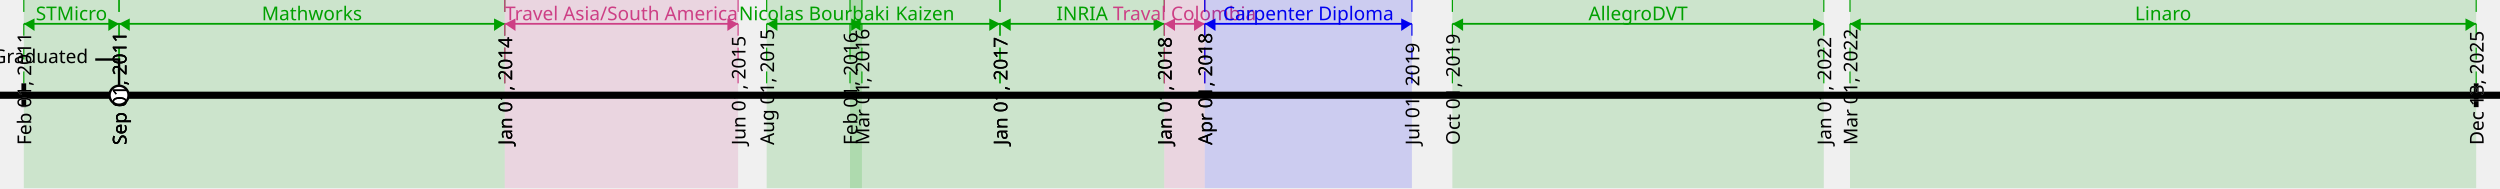
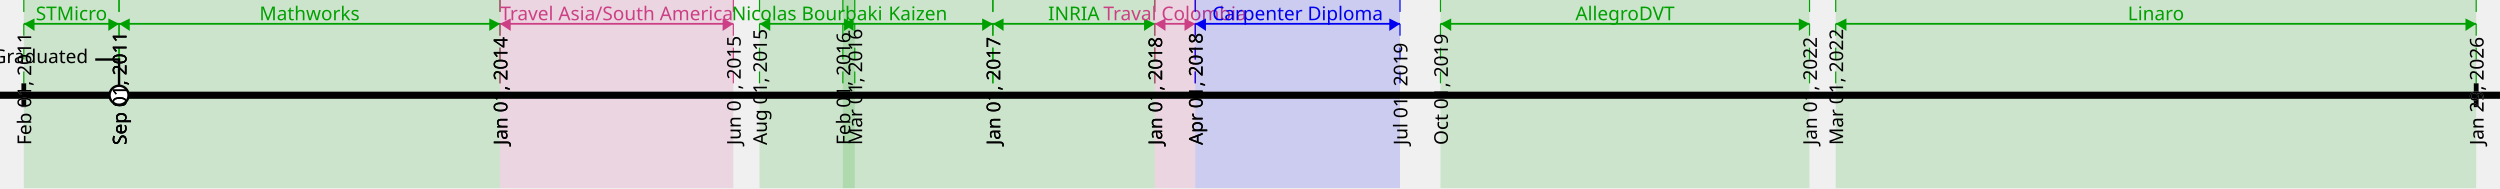
<svg xmlns="http://www.w3.org/2000/svg" baseProfile="full" height="79.0" version="1.1" width="1050">
  <defs>
    <marker id="id1" markerHeight="10" markerWidth="10" orient="auto" refX="0" refY="3">
      <path d="M6,0 L6,7 L0,3 L6,0" fill="#00A000" />
    </marker>
    <marker id="id2" markerHeight="10" markerWidth="10" orient="auto" refX="6" refY="3">
      <path d="M0,0 L0,7 L6,3 L0,0" fill="#00A000" />
    </marker>
    <marker id="id3" markerHeight="10" markerWidth="10" orient="auto" refX="0" refY="3">
      <path d="M6,0 L6,7 L0,3 L6,0" fill="#CD3F85" />
    </marker>
    <marker id="id4" markerHeight="10" markerWidth="10" orient="auto" refX="6" refY="3">
      <path d="M0,0 L0,7 L6,3 L0,0" fill="#CD3F85" />
    </marker>
    <marker id="id5" markerHeight="10" markerWidth="10" orient="auto" refX="0" refY="3">
      <path d="M6,0 L6,7 L0,3 L6,0" fill="#0000F0" />
    </marker>
    <marker id="id6" markerHeight="10" markerWidth="10" orient="auto" refX="6" refY="3">
      <path d="M0,0 L0,7 L6,3 L0,0" fill="#0000F0" />
    </marker>
  </defs>
  <rect fill="#00A000" fill-opacity="0.15" height="79.0" width="40" x="10" y="0" />
  <line stroke="#00A000" stroke-dasharray="5 5" stroke-width="0.5" x1="10" x2="10" y1="0" y2="40" />
  <line stroke="#00A000" stroke-dasharray="5 5" stroke-width="0.5" x1="50" x2="50" y1="0" y2="40" />
  <line marker-end="url(#id2)" marker-start="url(#id1)" stroke="#00A000" stroke-width="0.75" x1="10" x2="50" y1="10" y2="10" />
  <text fill="#00A000" font-family="Helevetica" font-size="6pt" stroke="none" text-anchor="middle" x="30.0" y="8.5">STMicro</text>
-   <rect fill="#00A000" fill-opacity="0.15" height="79.0" width="162" x="50" y="0" />
+   <rect fill="#00A000" fill-opacity="0.15" height="79.0" width="160" x="50" y="0" />
  <line stroke="#00A000" stroke-dasharray="5 5" stroke-width="0.5" x1="50" x2="50" y1="0" y2="40" />
-   <line stroke="#00A000" stroke-dasharray="5 5" stroke-width="0.5" x1="212" x2="212" y1="0" y2="40" />
-   <line marker-end="url(#id2)" marker-start="url(#id1)" stroke="#00A000" stroke-width="0.75" x1="50" x2="212" y1="10" y2="10" />
-   <text fill="#00A000" font-family="Helevetica" font-size="6pt" stroke="none" text-anchor="middle" x="131.0" y="8.5">Mathworks</text>
-   <rect fill="#CD3F85" fill-opacity="0.15" height="79.0" width="98" x="212" y="0" />
-   <line stroke="#CD3F85" stroke-dasharray="5 5" stroke-width="0.5" x1="212" x2="212" y1="0" y2="40" />
-   <line stroke="#CD3F85" stroke-dasharray="5 5" stroke-width="0.5" x1="310" x2="310" y1="0" y2="40" />
-   <line marker-end="url(#id4)" marker-start="url(#id3)" stroke="#CD3F85" stroke-width="0.75" x1="212" x2="310" y1="10" y2="10" />
-   <text fill="#CD3F85" font-family="Helevetica" font-size="6pt" stroke="none" text-anchor="middle" x="261.0" y="8.5">Travel Asia/South America</text>
-   <rect fill="#00A000" fill-opacity="0.15" height="79.0" width="40" x="322" y="0" />
-   <line stroke="#00A000" stroke-dasharray="5 5" stroke-width="0.5" x1="322" x2="322" y1="0" y2="40" />
-   <line stroke="#00A000" stroke-dasharray="5 5" stroke-width="0.5" x1="362" x2="362" y1="0" y2="40" />
-   <line marker-end="url(#id2)" marker-start="url(#id1)" stroke="#00A000" stroke-width="0.75" x1="322" x2="362" y1="10" y2="10" />
-   <text fill="#00A000" font-family="Helevetica" font-size="6pt" stroke="none" text-anchor="middle" x="342.0" y="8.5">Nicolas Bourbaki</text>
-   <rect fill="#00A000" fill-opacity="0.15" height="79.0" width="63" x="357" y="0" />
-   <line stroke="#00A000" stroke-dasharray="5 5" stroke-width="0.5" x1="357" x2="357" y1="0" y2="40" />
-   <line stroke="#00A000" stroke-dasharray="5 5" stroke-width="0.5" x1="420" x2="420" y1="0" y2="40" />
-   <line marker-end="url(#id2)" marker-start="url(#id1)" stroke="#00A000" stroke-width="0.75" x1="357" x2="420" y1="10" y2="10" />
-   <text fill="#00A000" font-family="Helevetica" font-size="6pt" stroke="none" text-anchor="middle" x="388.5" y="8.5">Kaizen</text>
-   <rect fill="#00A000" fill-opacity="0.15" height="79.0" width="69" x="420" y="0" />
-   <line stroke="#00A000" stroke-dasharray="5 5" stroke-width="0.5" x1="420" x2="420" y1="0" y2="40" />
-   <line stroke="#00A000" stroke-dasharray="5 5" stroke-width="0.5" x1="489" x2="489" y1="0" y2="40" />
-   <line marker-end="url(#id2)" marker-start="url(#id1)" stroke="#00A000" stroke-width="0.75" x1="420" x2="489" y1="10" y2="10" />
-   <text fill="#00A000" font-family="Helevetica" font-size="6pt" stroke="none" text-anchor="middle" x="454.5" y="8.5">INRIA</text>
-   <rect fill="#CD3F85" fill-opacity="0.15" height="79.0" width="17" x="489" y="0" />
-   <line stroke="#CD3F85" stroke-dasharray="5 5" stroke-width="0.5" x1="489" x2="489" y1="0" y2="40" />
-   <line stroke="#CD3F85" stroke-dasharray="5 5" stroke-width="0.5" x1="506" x2="506" y1="0" y2="40" />
-   <line marker-end="url(#id4)" marker-start="url(#id3)" stroke="#CD3F85" stroke-width="0.75" x1="489" x2="506" y1="10" y2="10" />
-   <text fill="#CD3F85" font-family="Helevetica" font-size="6pt" stroke="none" text-anchor="middle" x="497.5" y="8.5">Traval Colombia</text>
-   <rect fill="#0000F0" fill-opacity="0.15" height="79.0" width="87" x="506" y="0" />
-   <line stroke="#0000F0" stroke-dasharray="5 5" stroke-width="0.5" x1="506" x2="506" y1="0" y2="40" />
-   <line stroke="#0000F0" stroke-dasharray="5 5" stroke-width="0.5" x1="593" x2="593" y1="0" y2="40" />
-   <line marker-end="url(#id6)" marker-start="url(#id5)" stroke="#0000F0" stroke-width="0.75" x1="506" x2="593" y1="10" y2="10" />
-   <text fill="#0000F0" font-family="Helevetica" font-size="6pt" stroke="none" text-anchor="middle" x="549.5" y="8.5">Carpenter Diploma</text>
-   <rect fill="#00A000" fill-opacity="0.15" height="79.0" width="156" x="610" y="0" />
-   <line stroke="#00A000" stroke-dasharray="5 5" stroke-width="0.5" x1="610" x2="610" y1="0" y2="40" />
-   <line stroke="#00A000" stroke-dasharray="5 5" stroke-width="0.5" x1="766" x2="766" y1="0" y2="40" />
-   <line marker-end="url(#id2)" marker-start="url(#id1)" stroke="#00A000" stroke-width="0.75" x1="610" x2="766" y1="10" y2="10" />
-   <text fill="#00A000" font-family="Helevetica" font-size="6pt" stroke="none" text-anchor="middle" x="688.0" y="8.5">AllegroDVT</text>
-   <rect fill="#00A000" fill-opacity="0.15" height="79.0" width="263" x="777" y="0" />
-   <line stroke="#00A000" stroke-dasharray="5 5" stroke-width="0.5" x1="777" x2="777" y1="0" y2="40" />
+   <line stroke="#00A000" stroke-dasharray="5 5" stroke-width="0.5" x1="210" x2="210" y1="0" y2="40" />
+   <line marker-end="url(#id2)" marker-start="url(#id1)" stroke="#00A000" stroke-width="0.75" x1="50" x2="210" y1="10" y2="10" />
+   <text fill="#00A000" font-family="Helevetica" font-size="6pt" stroke="none" text-anchor="middle" x="130.0" y="8.5">Mathworks</text>
+   <rect fill="#CD3F85" fill-opacity="0.15" height="79.0" width="98" x="210" y="0" />
+   <line stroke="#CD3F85" stroke-dasharray="5 5" stroke-width="0.5" x1="210" x2="210" y1="0" y2="40" />
+   <line stroke="#CD3F85" stroke-dasharray="5 5" stroke-width="0.5" x1="308" x2="308" y1="0" y2="40" />
+   <line marker-end="url(#id4)" marker-start="url(#id3)" stroke="#CD3F85" stroke-width="0.75" x1="210" x2="308" y1="10" y2="10" />
+   <text fill="#CD3F85" font-family="Helevetica" font-size="6pt" stroke="none" text-anchor="middle" x="259.0" y="8.5">Travel Asia/South America</text>
+   <rect fill="#00A000" fill-opacity="0.15" height="79.0" width="40" x="319" y="0" />
+   <line stroke="#00A000" stroke-dasharray="5 5" stroke-width="0.5" x1="319" x2="319" y1="0" y2="40" />
+   <line stroke="#00A000" stroke-dasharray="5 5" stroke-width="0.5" x1="359" x2="359" y1="0" y2="40" />
+   <line marker-end="url(#id2)" marker-start="url(#id1)" stroke="#00A000" stroke-width="0.75" x1="319" x2="359" y1="10" y2="10" />
+   <text fill="#00A000" font-family="Helevetica" font-size="6pt" stroke="none" text-anchor="middle" x="339.0" y="8.5">Nicolas Bourbaki</text>
+   <rect fill="#00A000" fill-opacity="0.15" height="79.0" width="63" x="354" y="0" />
+   <line stroke="#00A000" stroke-dasharray="5 5" stroke-width="0.5" x1="354" x2="354" y1="0" y2="40" />
+   <line stroke="#00A000" stroke-dasharray="5 5" stroke-width="0.5" x1="417" x2="417" y1="0" y2="40" />
+   <line marker-end="url(#id2)" marker-start="url(#id1)" stroke="#00A000" stroke-width="0.75" x1="354" x2="417" y1="10" y2="10" />
+   <text fill="#00A000" font-family="Helevetica" font-size="6pt" stroke="none" text-anchor="middle" x="385.5" y="8.5">Kaizen</text>
+   <rect fill="#00A000" fill-opacity="0.15" height="79.0" width="68" x="417" y="0" />
+   <line stroke="#00A000" stroke-dasharray="5 5" stroke-width="0.5" x1="417" x2="417" y1="0" y2="40" />
+   <line stroke="#00A000" stroke-dasharray="5 5" stroke-width="0.5" x1="485" x2="485" y1="0" y2="40" />
+   <line marker-end="url(#id2)" marker-start="url(#id1)" stroke="#00A000" stroke-width="0.75" x1="417" x2="485" y1="10" y2="10" />
+   <text fill="#00A000" font-family="Helevetica" font-size="6pt" stroke="none" text-anchor="middle" x="451.0" y="8.5">INRIA</text>
+   <rect fill="#CD3F85" fill-opacity="0.15" height="79.0" width="17" x="485" y="0" />
+   <line stroke="#CD3F85" stroke-dasharray="5 5" stroke-width="0.5" x1="485" x2="485" y1="0" y2="40" />
+   <line stroke="#CD3F85" stroke-dasharray="5 5" stroke-width="0.5" x1="502" x2="502" y1="0" y2="40" />
+   <line marker-end="url(#id4)" marker-start="url(#id3)" stroke="#CD3F85" stroke-width="0.75" x1="485" x2="502" y1="10" y2="10" />
+   <text fill="#CD3F85" font-family="Helevetica" font-size="6pt" stroke="none" text-anchor="middle" x="493.5" y="8.5">Traval Colombia</text>
+   <rect fill="#0000F0" fill-opacity="0.15" height="79.0" width="86" x="502" y="0" />
+   <line stroke="#0000F0" stroke-dasharray="5 5" stroke-width="0.5" x1="502" x2="502" y1="0" y2="40" />
+   <line stroke="#0000F0" stroke-dasharray="5 5" stroke-width="0.5" x1="588" x2="588" y1="0" y2="40" />
+   <line marker-end="url(#id6)" marker-start="url(#id5)" stroke="#0000F0" stroke-width="0.75" x1="502" x2="588" y1="10" y2="10" />
+   <text fill="#0000F0" font-family="Helevetica" font-size="6pt" stroke="none" text-anchor="middle" x="545.0" y="8.5">Carpenter Diploma</text>
+   <rect fill="#00A000" fill-opacity="0.15" height="79.0" width="155" x="605" y="0" />
+   <line stroke="#00A000" stroke-dasharray="5 5" stroke-width="0.5" x1="605" x2="605" y1="0" y2="40" />
+   <line stroke="#00A000" stroke-dasharray="5 5" stroke-width="0.5" x1="760" x2="760" y1="0" y2="40" />
+   <line marker-end="url(#id2)" marker-start="url(#id1)" stroke="#00A000" stroke-width="0.75" x1="605" x2="760" y1="10" y2="10" />
+   <text fill="#00A000" font-family="Helevetica" font-size="6pt" stroke="none" text-anchor="middle" x="682.5" y="8.5">AllegroDVT</text>
+   <rect fill="#00A000" fill-opacity="0.15" height="79.0" width="269" x="771" y="0" />
+   <line stroke="#00A000" stroke-dasharray="5 5" stroke-width="0.5" x1="771" x2="771" y1="0" y2="40" />
  <line stroke="#00A000" stroke-dasharray="5 5" stroke-width="0.5" x1="1040" x2="1040" y1="0" y2="40" />
-   <line marker-end="url(#id2)" marker-start="url(#id1)" stroke="#00A000" stroke-width="0.75" x1="777" x2="1040" y1="10" y2="10" />
-   <text fill="#00A000" font-family="Helevetica" font-size="6pt" stroke="none" text-anchor="middle" x="908.5" y="8.5">Linaro</text>
+   <line marker-end="url(#id2)" marker-start="url(#id1)" stroke="#00A000" stroke-width="0.75" x1="771" x2="1040" y1="10" y2="10" />
+   <text fill="#00A000" font-family="Helevetica" font-size="6pt" stroke="none" text-anchor="middle" x="905.5" y="8.5">Linaro</text>
  <g transform="translate(0,40)">
    <line stroke="#000000" stroke-width="3" x1="0" x2="1050" y1="0" y2="0" />
    <line stroke="#000000" stroke-width="2" x1="10" x2="10" y1="-5" y2="5" />
    <text fill="#C0C0C0" font-family="Helevetica" font-size="6pt" stroke="none" text-anchor="end" transform="rotate(180, 10, 0)" writing-mode="tb" x="10" y="-10">Feb 01, 2011</text>
    <line stroke="#000000" stroke-width="2" x1="1040" x2="1040" y1="-5" y2="5" />
-     <text fill="#C0C0C0" font-family="Helevetica" font-size="6pt" stroke="none" text-anchor="end" transform="rotate(180, 1040, 0)" writing-mode="tb" x="1040" y="-10">Dec 13, 2025</text>
+     <text fill="#C0C0C0" font-family="Helevetica" font-size="6pt" stroke="none" text-anchor="end" transform="rotate(180, 1040, 0)" writing-mode="tb" x="1040" y="-10">Jan 29, 2026</text>
    <path d="M50,0 L50,-15 L40,-15" fill="none" stroke="#000000" stroke-width="1" />
    <text fill="#000000" font-family="Helevetica" font-size="6pt" stroke="none" text-anchor="end" x="37" y="-13.5">Graduated</text>
    <text fill="#000000" font-family="Helevetica" font-size="6pt" stroke="none" text-anchor="end" transform="rotate(180, 50, 0)" writing-mode="tb" x="50" y="-10">Sep 01, 2011</text>
    <circle cx="50" cy="0" fill="white" r="4" stroke="#000000" stroke-width="1" />
    <text fill="#000000" font-family="Helevetica" font-size="6pt" stroke="none" text-anchor="end" transform="rotate(180, 10, 0)" writing-mode="tb" x="10" y="-10">Feb 01, 2011</text>
    <text fill="#000000" font-family="Helevetica" font-size="6pt" stroke="none" text-anchor="end" transform="rotate(180, 50, 0)" writing-mode="tb" x="50" y="-10">Sep 01, 2011</text>
    <text fill="#000000" font-family="Helevetica" font-size="6pt" stroke="none" text-anchor="end" transform="rotate(180, 50, 0)" writing-mode="tb" x="50" y="-10">Sep 01, 2011</text>
-     <text fill="#000000" font-family="Helevetica" font-size="6pt" stroke="none" text-anchor="end" transform="rotate(180, 212, 0)" writing-mode="tb" x="212" y="-10">Jan 01, 2014</text>
-     <text fill="#000000" font-family="Helevetica" font-size="6pt" stroke="none" text-anchor="end" transform="rotate(180, 212, 0)" writing-mode="tb" x="212" y="-10">Jan 01, 2014</text>
-     <text fill="#000000" font-family="Helevetica" font-size="6pt" stroke="none" text-anchor="end" transform="rotate(180, 310, 0)" writing-mode="tb" x="310" y="-10">Jun 01, 2015</text>
-     <text fill="#000000" font-family="Helevetica" font-size="6pt" stroke="none" text-anchor="end" transform="rotate(180, 322, 0)" writing-mode="tb" x="322" y="-10">Aug 01, 2015</text>
-     <text fill="#000000" font-family="Helevetica" font-size="6pt" stroke="none" text-anchor="end" transform="rotate(180, 362, 0)" writing-mode="tb" x="362" y="-10">Mar 01, 2016</text>
-     <text fill="#000000" font-family="Helevetica" font-size="6pt" stroke="none" text-anchor="end" transform="rotate(180, 357, 0)" writing-mode="tb" x="357" y="-10">Feb 01, 2016</text>
-     <text fill="#000000" font-family="Helevetica" font-size="6pt" stroke="none" text-anchor="end" transform="rotate(180, 420, 0)" writing-mode="tb" x="420" y="-10">Jan 01, 2017</text>
-     <text fill="#000000" font-family="Helevetica" font-size="6pt" stroke="none" text-anchor="end" transform="rotate(180, 420, 0)" writing-mode="tb" x="420" y="-10">Jan 01, 2017</text>
-     <text fill="#000000" font-family="Helevetica" font-size="6pt" stroke="none" text-anchor="end" transform="rotate(180, 489, 0)" writing-mode="tb" x="489" y="-10">Jan 01, 2018</text>
-     <text fill="#000000" font-family="Helevetica" font-size="6pt" stroke="none" text-anchor="end" transform="rotate(180, 489, 0)" writing-mode="tb" x="489" y="-10">Jan 01, 2018</text>
-     <text fill="#000000" font-family="Helevetica" font-size="6pt" stroke="none" text-anchor="end" transform="rotate(180, 506, 0)" writing-mode="tb" x="506" y="-10">Apr 01, 2018</text>
-     <text fill="#000000" font-family="Helevetica" font-size="6pt" stroke="none" text-anchor="end" transform="rotate(180, 506, 0)" writing-mode="tb" x="506" y="-10">Apr 01, 2018</text>
-     <text fill="#000000" font-family="Helevetica" font-size="6pt" stroke="none" text-anchor="end" transform="rotate(180, 593, 0)" writing-mode="tb" x="593" y="-10">Jul 01, 2019</text>
-     <text fill="#000000" font-family="Helevetica" font-size="6pt" stroke="none" text-anchor="end" transform="rotate(180, 610, 0)" writing-mode="tb" x="610" y="-10">Oct 01, 2019</text>
-     <text fill="#000000" font-family="Helevetica" font-size="6pt" stroke="none" text-anchor="end" transform="rotate(180, 766, 0)" writing-mode="tb" x="766" y="-10">Jan 01, 2022</text>
-     <text fill="#000000" font-family="Helevetica" font-size="6pt" stroke="none" text-anchor="end" transform="rotate(180, 777, 0)" writing-mode="tb" x="777" y="-10">Mar 01, 2022</text>
-     <text fill="#000000" font-family="Helevetica" font-size="6pt" stroke="none" text-anchor="end" transform="rotate(180, 1040, 0)" writing-mode="tb" x="1040" y="-10">Dec 13, 2025</text>
+     <text fill="#000000" font-family="Helevetica" font-size="6pt" stroke="none" text-anchor="end" transform="rotate(180, 210, 0)" writing-mode="tb" x="210" y="-10">Jan 01, 2014</text>
+     <text fill="#000000" font-family="Helevetica" font-size="6pt" stroke="none" text-anchor="end" transform="rotate(180, 210, 0)" writing-mode="tb" x="210" y="-10">Jan 01, 2014</text>
+     <text fill="#000000" font-family="Helevetica" font-size="6pt" stroke="none" text-anchor="end" transform="rotate(180, 308, 0)" writing-mode="tb" x="308" y="-10">Jun 01, 2015</text>
+     <text fill="#000000" font-family="Helevetica" font-size="6pt" stroke="none" text-anchor="end" transform="rotate(180, 319, 0)" writing-mode="tb" x="319" y="-10">Aug 01, 2015</text>
+     <text fill="#000000" font-family="Helevetica" font-size="6pt" stroke="none" text-anchor="end" transform="rotate(180, 359, 0)" writing-mode="tb" x="359" y="-10">Mar 01, 2016</text>
+     <text fill="#000000" font-family="Helevetica" font-size="6pt" stroke="none" text-anchor="end" transform="rotate(180, 354, 0)" writing-mode="tb" x="354" y="-10">Feb 01, 2016</text>
+     <text fill="#000000" font-family="Helevetica" font-size="6pt" stroke="none" text-anchor="end" transform="rotate(180, 417, 0)" writing-mode="tb" x="417" y="-10">Jan 01, 2017</text>
+     <text fill="#000000" font-family="Helevetica" font-size="6pt" stroke="none" text-anchor="end" transform="rotate(180, 417, 0)" writing-mode="tb" x="417" y="-10">Jan 01, 2017</text>
+     <text fill="#000000" font-family="Helevetica" font-size="6pt" stroke="none" text-anchor="end" transform="rotate(180, 485, 0)" writing-mode="tb" x="485" y="-10">Jan 01, 2018</text>
+     <text fill="#000000" font-family="Helevetica" font-size="6pt" stroke="none" text-anchor="end" transform="rotate(180, 485, 0)" writing-mode="tb" x="485" y="-10">Jan 01, 2018</text>
+     <text fill="#000000" font-family="Helevetica" font-size="6pt" stroke="none" text-anchor="end" transform="rotate(180, 502, 0)" writing-mode="tb" x="502" y="-10">Apr 01, 2018</text>
+     <text fill="#000000" font-family="Helevetica" font-size="6pt" stroke="none" text-anchor="end" transform="rotate(180, 502, 0)" writing-mode="tb" x="502" y="-10">Apr 01, 2018</text>
+     <text fill="#000000" font-family="Helevetica" font-size="6pt" stroke="none" text-anchor="end" transform="rotate(180, 588, 0)" writing-mode="tb" x="588" y="-10">Jul 01, 2019</text>
+     <text fill="#000000" font-family="Helevetica" font-size="6pt" stroke="none" text-anchor="end" transform="rotate(180, 605, 0)" writing-mode="tb" x="605" y="-10">Oct 01, 2019</text>
+     <text fill="#000000" font-family="Helevetica" font-size="6pt" stroke="none" text-anchor="end" transform="rotate(180, 760, 0)" writing-mode="tb" x="760" y="-10">Jan 01, 2022</text>
+     <text fill="#000000" font-family="Helevetica" font-size="6pt" stroke="none" text-anchor="end" transform="rotate(180, 771, 0)" writing-mode="tb" x="771" y="-10">Mar 01, 2022</text>
+     <text fill="#000000" font-family="Helevetica" font-size="6pt" stroke="none" text-anchor="end" transform="rotate(180, 1040, 0)" writing-mode="tb" x="1040" y="-10">Jan 29, 2026</text>
  </g>
</svg>
